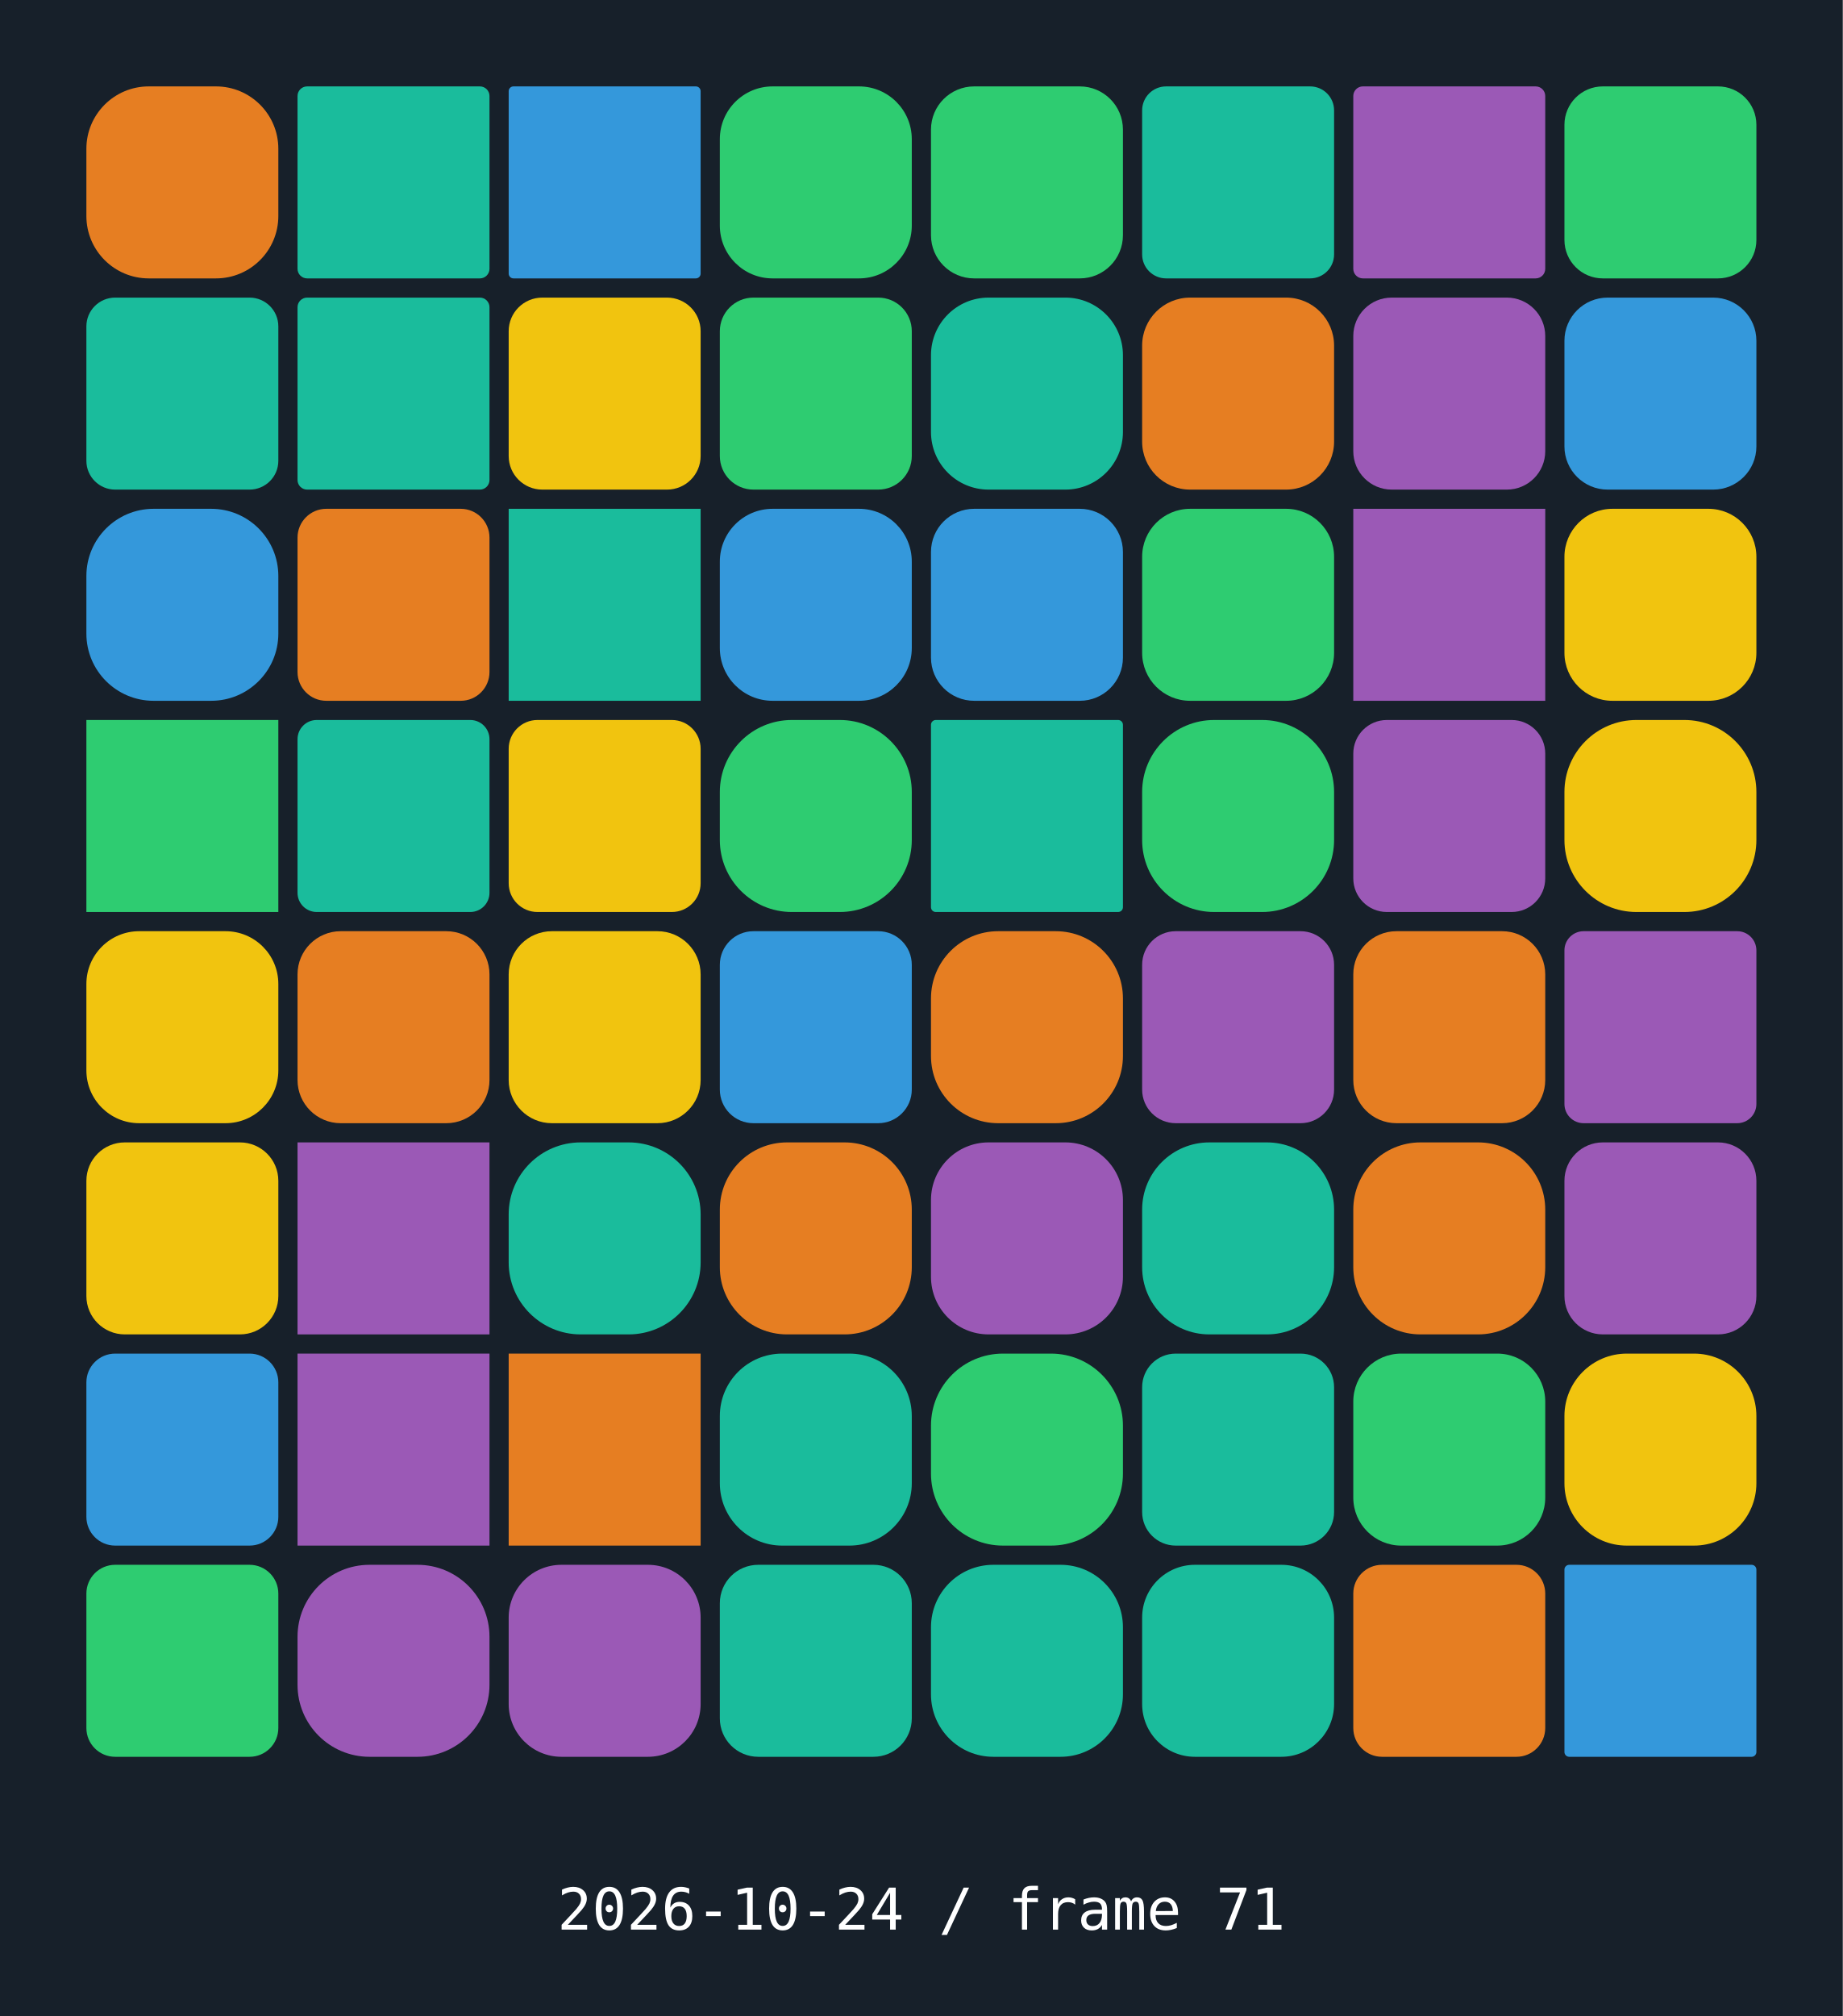
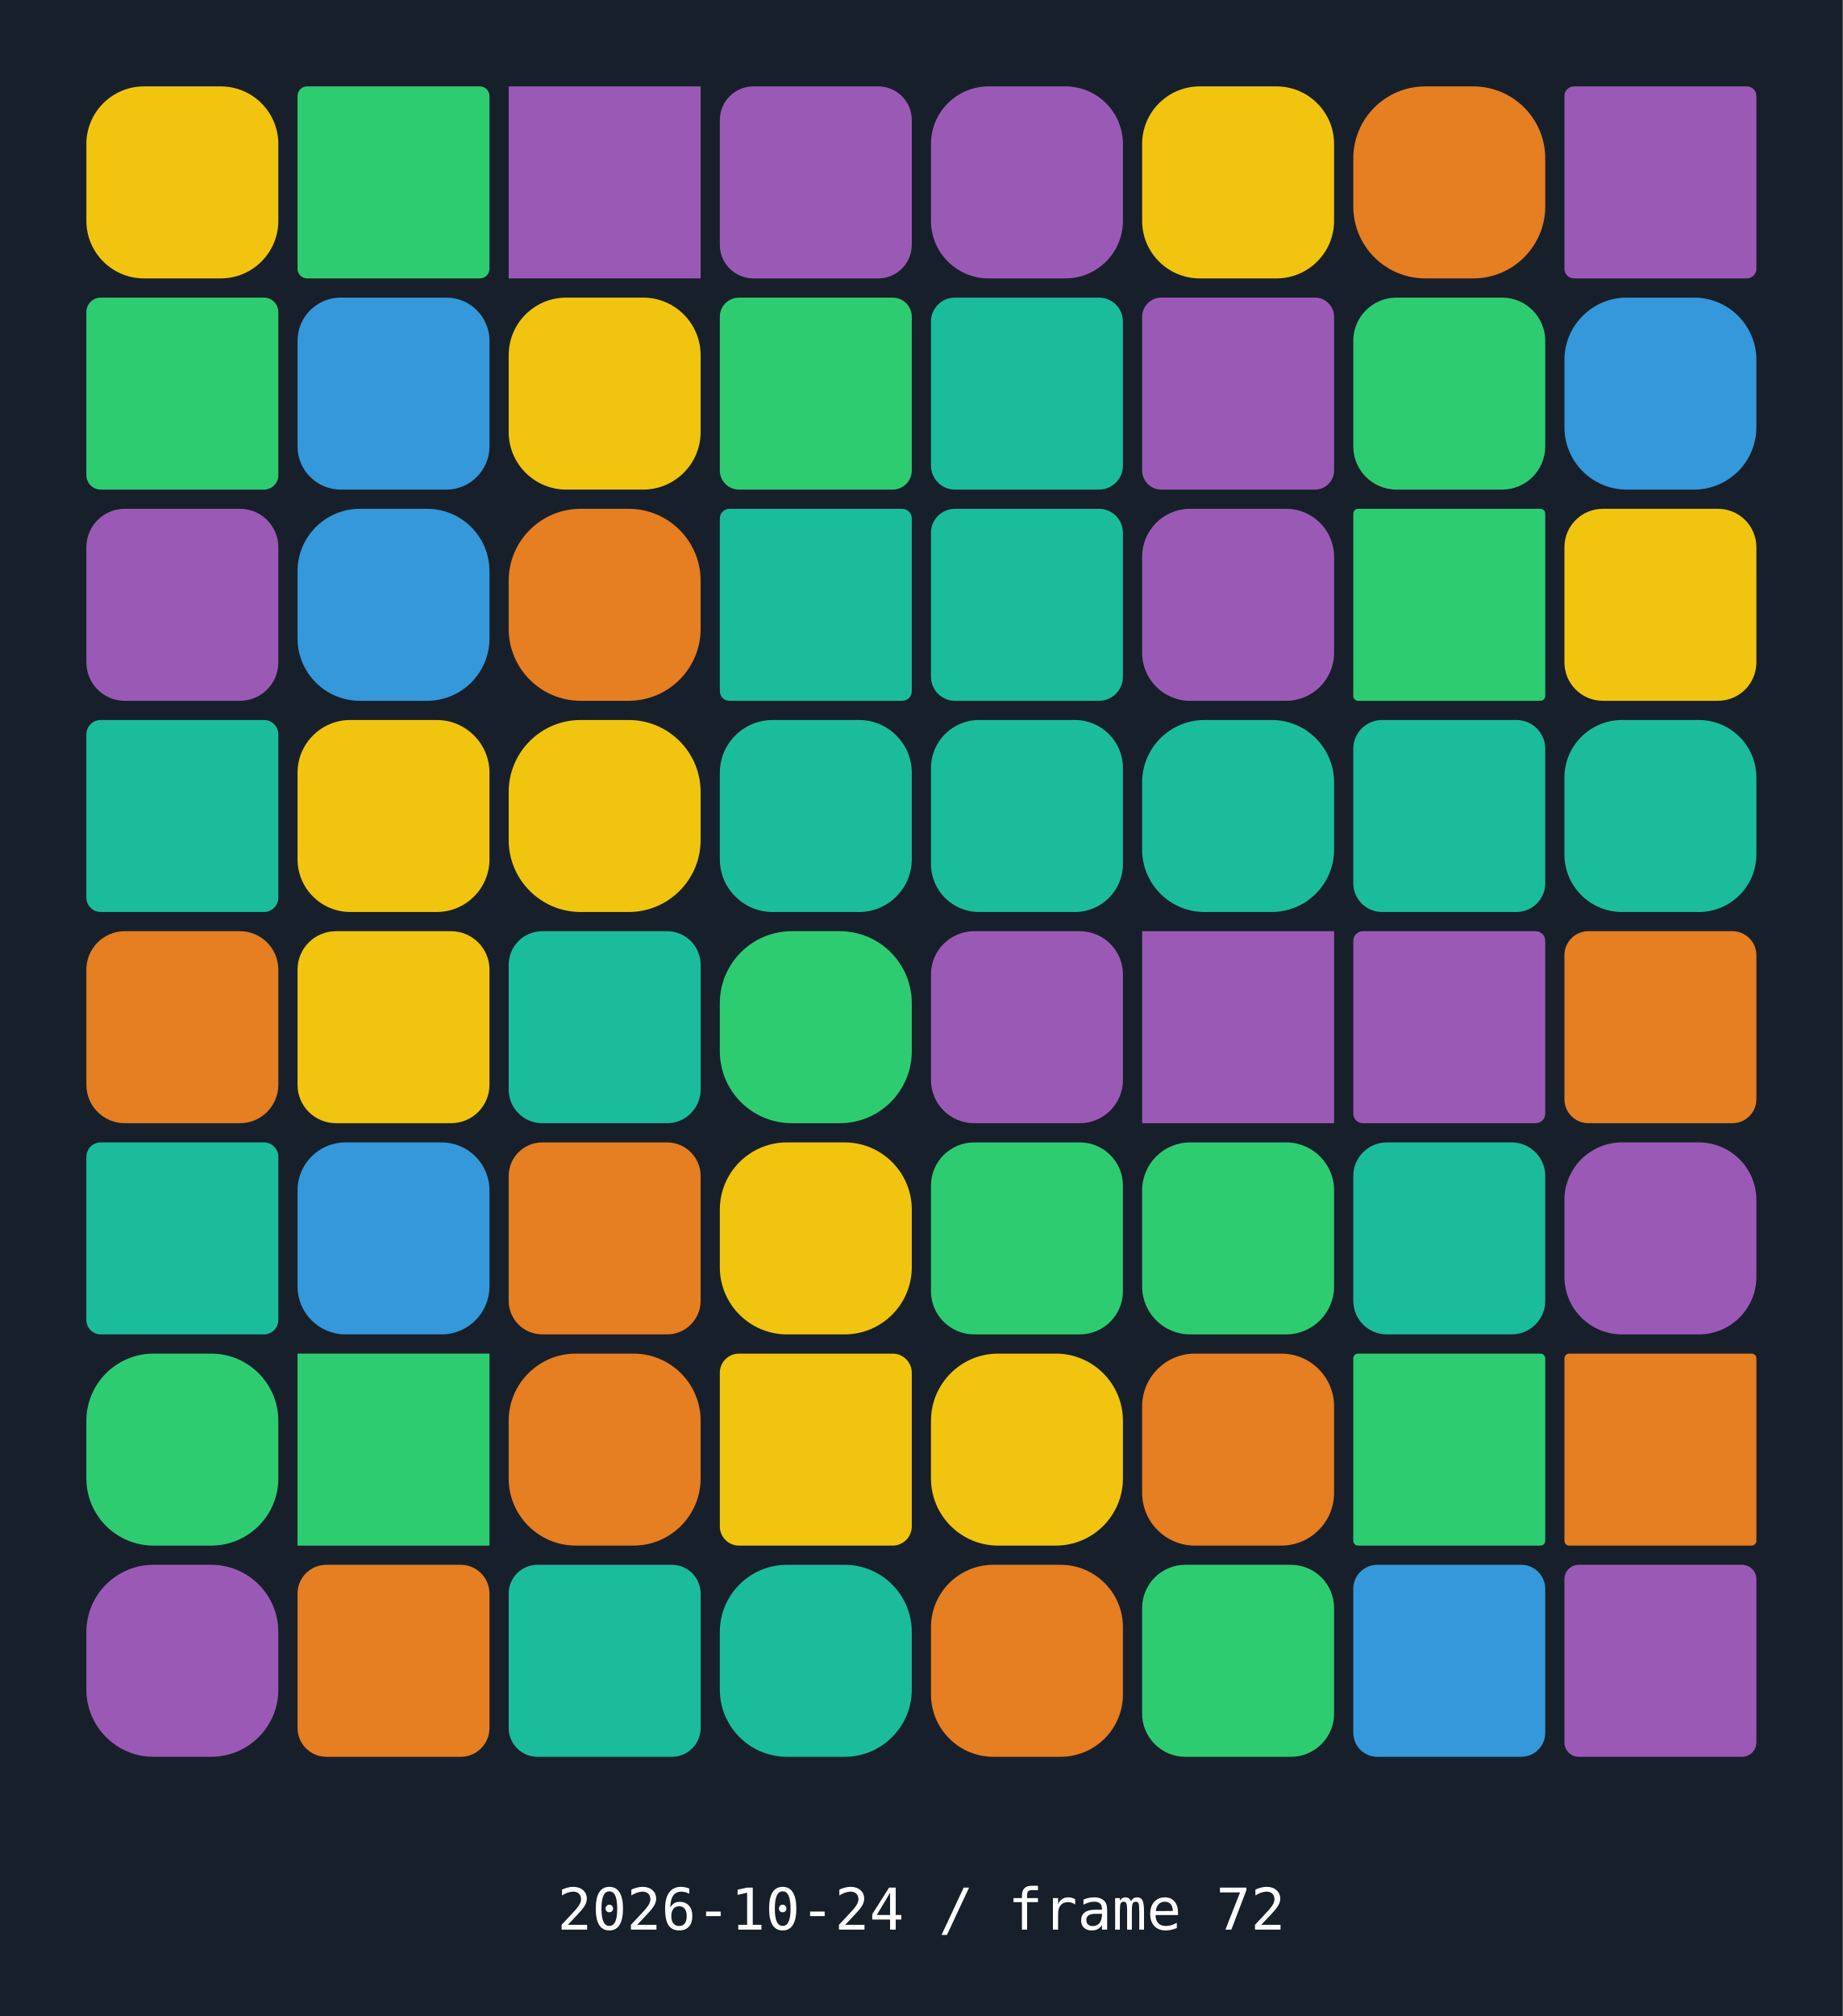
<svg xmlns="http://www.w3.org/2000/svg" width="384" height="420" viewBox="0 0 384 420">
  <rect width="384" height="420" fill="#17202a" />
-   <rect x="18" y="18" width="40" height="40" rx="13" fill="#e67e22" />
-   <rect x="62" y="18" width="40" height="40" rx="2" fill="#1abc9c" />
-   <rect x="106" y="18" width="40" height="40" rx="1" fill="#3498db" />
-   <rect x="150" y="18" width="40" height="40" rx="11" fill="#2ecc71" />
-   <rect x="194" y="18" width="40" height="40" rx="9" fill="#2ecc71" />
-   <rect x="238" y="18" width="40" height="40" rx="5" fill="#1abc9c" />
-   <rect x="282" y="18" width="40" height="40" rx="2" fill="#9b59b6" />
-   <rect x="326" y="18" width="40" height="40" rx="8" fill="#2ecc71" />
-   <rect x="18" y="62" width="40" height="40" rx="6" fill="#1abc9c" />
-   <rect x="62" y="62" width="40" height="40" rx="2" fill="#1abc9c" />
-   <rect x="106" y="62" width="40" height="40" rx="7" fill="#f1c40f" />
-   <rect x="150" y="62" width="40" height="40" rx="7" fill="#2ecc71" />
-   <rect x="194" y="62" width="40" height="40" rx="12" fill="#1abc9c" />
-   <rect x="238" y="62" width="40" height="40" rx="10" fill="#e67e22" />
-   <rect x="282" y="62" width="40" height="40" rx="8" fill="#9b59b6" />
-   <rect x="326" y="62" width="40" height="40" rx="9" fill="#3498db" />
-   <rect x="18" y="106" width="40" height="40" rx="14" fill="#3498db" />
-   <rect x="62" y="106" width="40" height="40" rx="6" fill="#e67e22" />
-   <rect x="106" y="106" width="40" height="40" rx="0" fill="#1abc9c" />
-   <rect x="150" y="106" width="40" height="40" rx="11" fill="#3498db" />
-   <rect x="194" y="106" width="40" height="40" rx="9" fill="#3498db" />
-   <rect x="238" y="106" width="40" height="40" rx="10" fill="#2ecc71" />
-   <rect x="282" y="106" width="40" height="40" rx="0" fill="#9b59b6" />
-   <rect x="326" y="106" width="40" height="40" rx="10" fill="#f1c40f" />
-   <rect x="18" y="150" width="40" height="40" rx="0" fill="#2ecc71" />
-   <rect x="62" y="150" width="40" height="40" rx="4" fill="#1abc9c" />
-   <rect x="106" y="150" width="40" height="40" rx="6" fill="#f1c40f" />
-   <rect x="150" y="150" width="40" height="40" rx="15" fill="#2ecc71" />
-   <rect x="194" y="150" width="40" height="40" rx="1" fill="#1abc9c" />
-   <rect x="238" y="150" width="40" height="40" rx="15" fill="#2ecc71" />
-   <rect x="282" y="150" width="40" height="40" rx="7" fill="#9b59b6" />
-   <rect x="326" y="150" width="40" height="40" rx="15" fill="#f1c40f" />
-   <rect x="18" y="194" width="40" height="40" rx="11" fill="#f1c40f" />
-   <rect x="62" y="194" width="40" height="40" rx="9" fill="#e67e22" />
-   <rect x="106" y="194" width="40" height="40" rx="9" fill="#f1c40f" />
-   <rect x="150" y="194" width="40" height="40" rx="7" fill="#3498db" />
-   <rect x="194" y="194" width="40" height="40" rx="14" fill="#e67e22" />
-   <rect x="238" y="194" width="40" height="40" rx="7" fill="#9b59b6" />
-   <rect x="282" y="194" width="40" height="40" rx="9" fill="#e67e22" />
-   <rect x="326" y="194" width="40" height="40" rx="4" fill="#9b59b6" />
-   <rect x="18" y="238" width="40" height="40" rx="8" fill="#f1c40f" />
-   <rect x="62" y="238" width="40" height="40" rx="0" fill="#9b59b6" />
-   <rect x="106" y="238" width="40" height="40" rx="15" fill="#1abc9c" />
-   <rect x="150" y="238" width="40" height="40" rx="14" fill="#e67e22" />
-   <rect x="194" y="238" width="40" height="40" rx="12" fill="#9b59b6" />
-   <rect x="238" y="238" width="40" height="40" rx="14" fill="#1abc9c" />
-   <rect x="282" y="238" width="40" height="40" rx="14" fill="#e67e22" />
-   <rect x="326" y="238" width="40" height="40" rx="8" fill="#9b59b6" />
-   <rect x="18" y="282" width="40" height="40" rx="6" fill="#3498db" />
-   <rect x="62" y="282" width="40" height="40" rx="0" fill="#9b59b6" />
-   <rect x="106" y="282" width="40" height="40" rx="0" fill="#e67e22" />
-   <rect x="150" y="282" width="40" height="40" rx="13" fill="#1abc9c" />
-   <rect x="194" y="282" width="40" height="40" rx="15" fill="#2ecc71" />
-   <rect x="238" y="282" width="40" height="40" rx="7" fill="#1abc9c" />
-   <rect x="282" y="282" width="40" height="40" rx="10" fill="#2ecc71" />
-   <rect x="326" y="282" width="40" height="40" rx="13" fill="#f1c40f" />
-   <rect x="18" y="326" width="40" height="40" rx="6" fill="#2ecc71" />
-   <rect x="62" y="326" width="40" height="40" rx="15" fill="#9b59b6" />
-   <rect x="106" y="326" width="40" height="40" rx="11" fill="#9b59b6" />
-   <rect x="150" y="326" width="40" height="40" rx="8" fill="#1abc9c" />
-   <rect x="194" y="326" width="40" height="40" rx="13" fill="#1abc9c" />
-   <rect x="238" y="326" width="40" height="40" rx="11" fill="#1abc9c" />
-   <rect x="282" y="326" width="40" height="40" rx="6" fill="#e67e22" />
-   <rect x="326" y="326" width="40" height="40" rx="1" fill="#3498db" />
-   <text x="192" y="402" text-anchor="middle" fill="#ffffff" font-family="monospace">2026-10-24 / frame 71</text>
+   <rect x="18" y="18" width="40" height="40" rx="12" fill="#f1c40f" />
+   <rect x="62" y="18" width="40" height="40" rx="2" fill="#2ecc71" />
+   <rect x="106" y="18" width="40" height="40" rx="0" fill="#9b59b6" />
+   <rect x="150" y="18" width="40" height="40" rx="7" fill="#9b59b6" />
+   <rect x="194" y="18" width="40" height="40" rx="12" fill="#9b59b6" />
+   <rect x="238" y="18" width="40" height="40" rx="12" fill="#f1c40f" />
+   <rect x="282" y="18" width="40" height="40" rx="15" fill="#e67e22" />
+   <rect x="326" y="18" width="40" height="40" rx="2" fill="#9b59b6" />
+   <rect x="18" y="62" width="40" height="40" rx="3" fill="#2ecc71" />
+   <rect x="62" y="62" width="40" height="40" rx="9" fill="#3498db" />
+   <rect x="106" y="62" width="40" height="40" rx="12" fill="#f1c40f" />
+   <rect x="150" y="62" width="40" height="40" rx="4" fill="#2ecc71" />
+   <rect x="194" y="62" width="40" height="40" rx="5" fill="#1abc9c" />
+   <rect x="238" y="62" width="40" height="40" rx="4" fill="#9b59b6" />
+   <rect x="282" y="62" width="40" height="40" rx="9" fill="#2ecc71" />
+   <rect x="326" y="62" width="40" height="40" rx="13" fill="#3498db" />
+   <rect x="18" y="106" width="40" height="40" rx="8" fill="#9b59b6" />
+   <rect x="62" y="106" width="40" height="40" rx="13" fill="#3498db" />
+   <rect x="106" y="106" width="40" height="40" rx="15" fill="#e67e22" />
+   <rect x="150" y="106" width="40" height="40" rx="2" fill="#1abc9c" />
+   <rect x="194" y="106" width="40" height="40" rx="5" fill="#1abc9c" />
+   <rect x="238" y="106" width="40" height="40" rx="10" fill="#9b59b6" />
+   <rect x="282" y="106" width="40" height="40" rx="1" fill="#2ecc71" />
+   <rect x="326" y="106" width="40" height="40" rx="8" fill="#f1c40f" />
+   <rect x="18" y="150" width="40" height="40" rx="3" fill="#1abc9c" />
+   <rect x="62" y="150" width="40" height="40" rx="11" fill="#f1c40f" />
+   <rect x="106" y="150" width="40" height="40" rx="15" fill="#f1c40f" />
+   <rect x="150" y="150" width="40" height="40" rx="11" fill="#1abc9c" />
+   <rect x="194" y="150" width="40" height="40" rx="10" fill="#1abc9c" />
+   <rect x="238" y="150" width="40" height="40" rx="13" fill="#1abc9c" />
+   <rect x="282" y="150" width="40" height="40" rx="6" fill="#1abc9c" />
+   <rect x="326" y="150" width="40" height="40" rx="12" fill="#1abc9c" />
+   <rect x="18" y="194" width="40" height="40" rx="8" fill="#e67e22" />
+   <rect x="62" y="194" width="40" height="40" rx="8" fill="#f1c40f" />
+   <rect x="106" y="194" width="40" height="40" rx="7" fill="#1abc9c" />
+   <rect x="150" y="194" width="40" height="40" rx="15" fill="#2ecc71" />
+   <rect x="194" y="194" width="40" height="40" rx="9" fill="#9b59b6" />
+   <rect x="238" y="194" width="40" height="40" rx="0" fill="#9b59b6" />
+   <rect x="282" y="194" width="40" height="40" rx="2" fill="#9b59b6" />
+   <rect x="326" y="194" width="40" height="40" rx="5" fill="#e67e22" />
+   <rect x="18" y="238" width="40" height="40" rx="3" fill="#1abc9c" />
+   <rect x="62" y="238" width="40" height="40" rx="10" fill="#3498db" />
+   <rect x="106" y="238" width="40" height="40" rx="7" fill="#e67e22" />
+   <rect x="150" y="238" width="40" height="40" rx="14" fill="#f1c40f" />
+   <rect x="194" y="238" width="40" height="40" rx="9" fill="#2ecc71" />
+   <rect x="238" y="238" width="40" height="40" rx="10" fill="#2ecc71" />
+   <rect x="282" y="238" width="40" height="40" rx="7" fill="#1abc9c" />
+   <rect x="326" y="238" width="40" height="40" rx="12" fill="#9b59b6" />
+   <rect x="18" y="282" width="40" height="40" rx="14" fill="#2ecc71" />
+   <rect x="62" y="282" width="40" height="40" rx="0" fill="#2ecc71" />
+   <rect x="106" y="282" width="40" height="40" rx="14" fill="#e67e22" />
+   <rect x="150" y="282" width="40" height="40" rx="4" fill="#f1c40f" />
+   <rect x="194" y="282" width="40" height="40" rx="14" fill="#f1c40f" />
+   <rect x="238" y="282" width="40" height="40" rx="11" fill="#e67e22" />
+   <rect x="282" y="282" width="40" height="40" rx="1" fill="#2ecc71" />
+   <rect x="326" y="282" width="40" height="40" rx="1" fill="#e67e22" />
+   <rect x="18" y="326" width="40" height="40" rx="14" fill="#9b59b6" />
+   <rect x="62" y="326" width="40" height="40" rx="6" fill="#e67e22" />
+   <rect x="106" y="326" width="40" height="40" rx="6" fill="#1abc9c" />
+   <rect x="150" y="326" width="40" height="40" rx="14" fill="#1abc9c" />
+   <rect x="194" y="326" width="40" height="40" rx="13" fill="#e67e22" />
+   <rect x="238" y="326" width="40" height="40" rx="9" fill="#2ecc71" />
+   <rect x="282" y="326" width="40" height="40" rx="5" fill="#3498db" />
+   <rect x="326" y="326" width="40" height="40" rx="3" fill="#9b59b6" />
+   <text x="192" y="402" text-anchor="middle" fill="#ffffff" font-family="monospace">2026-10-24 / frame 72</text>
</svg>
